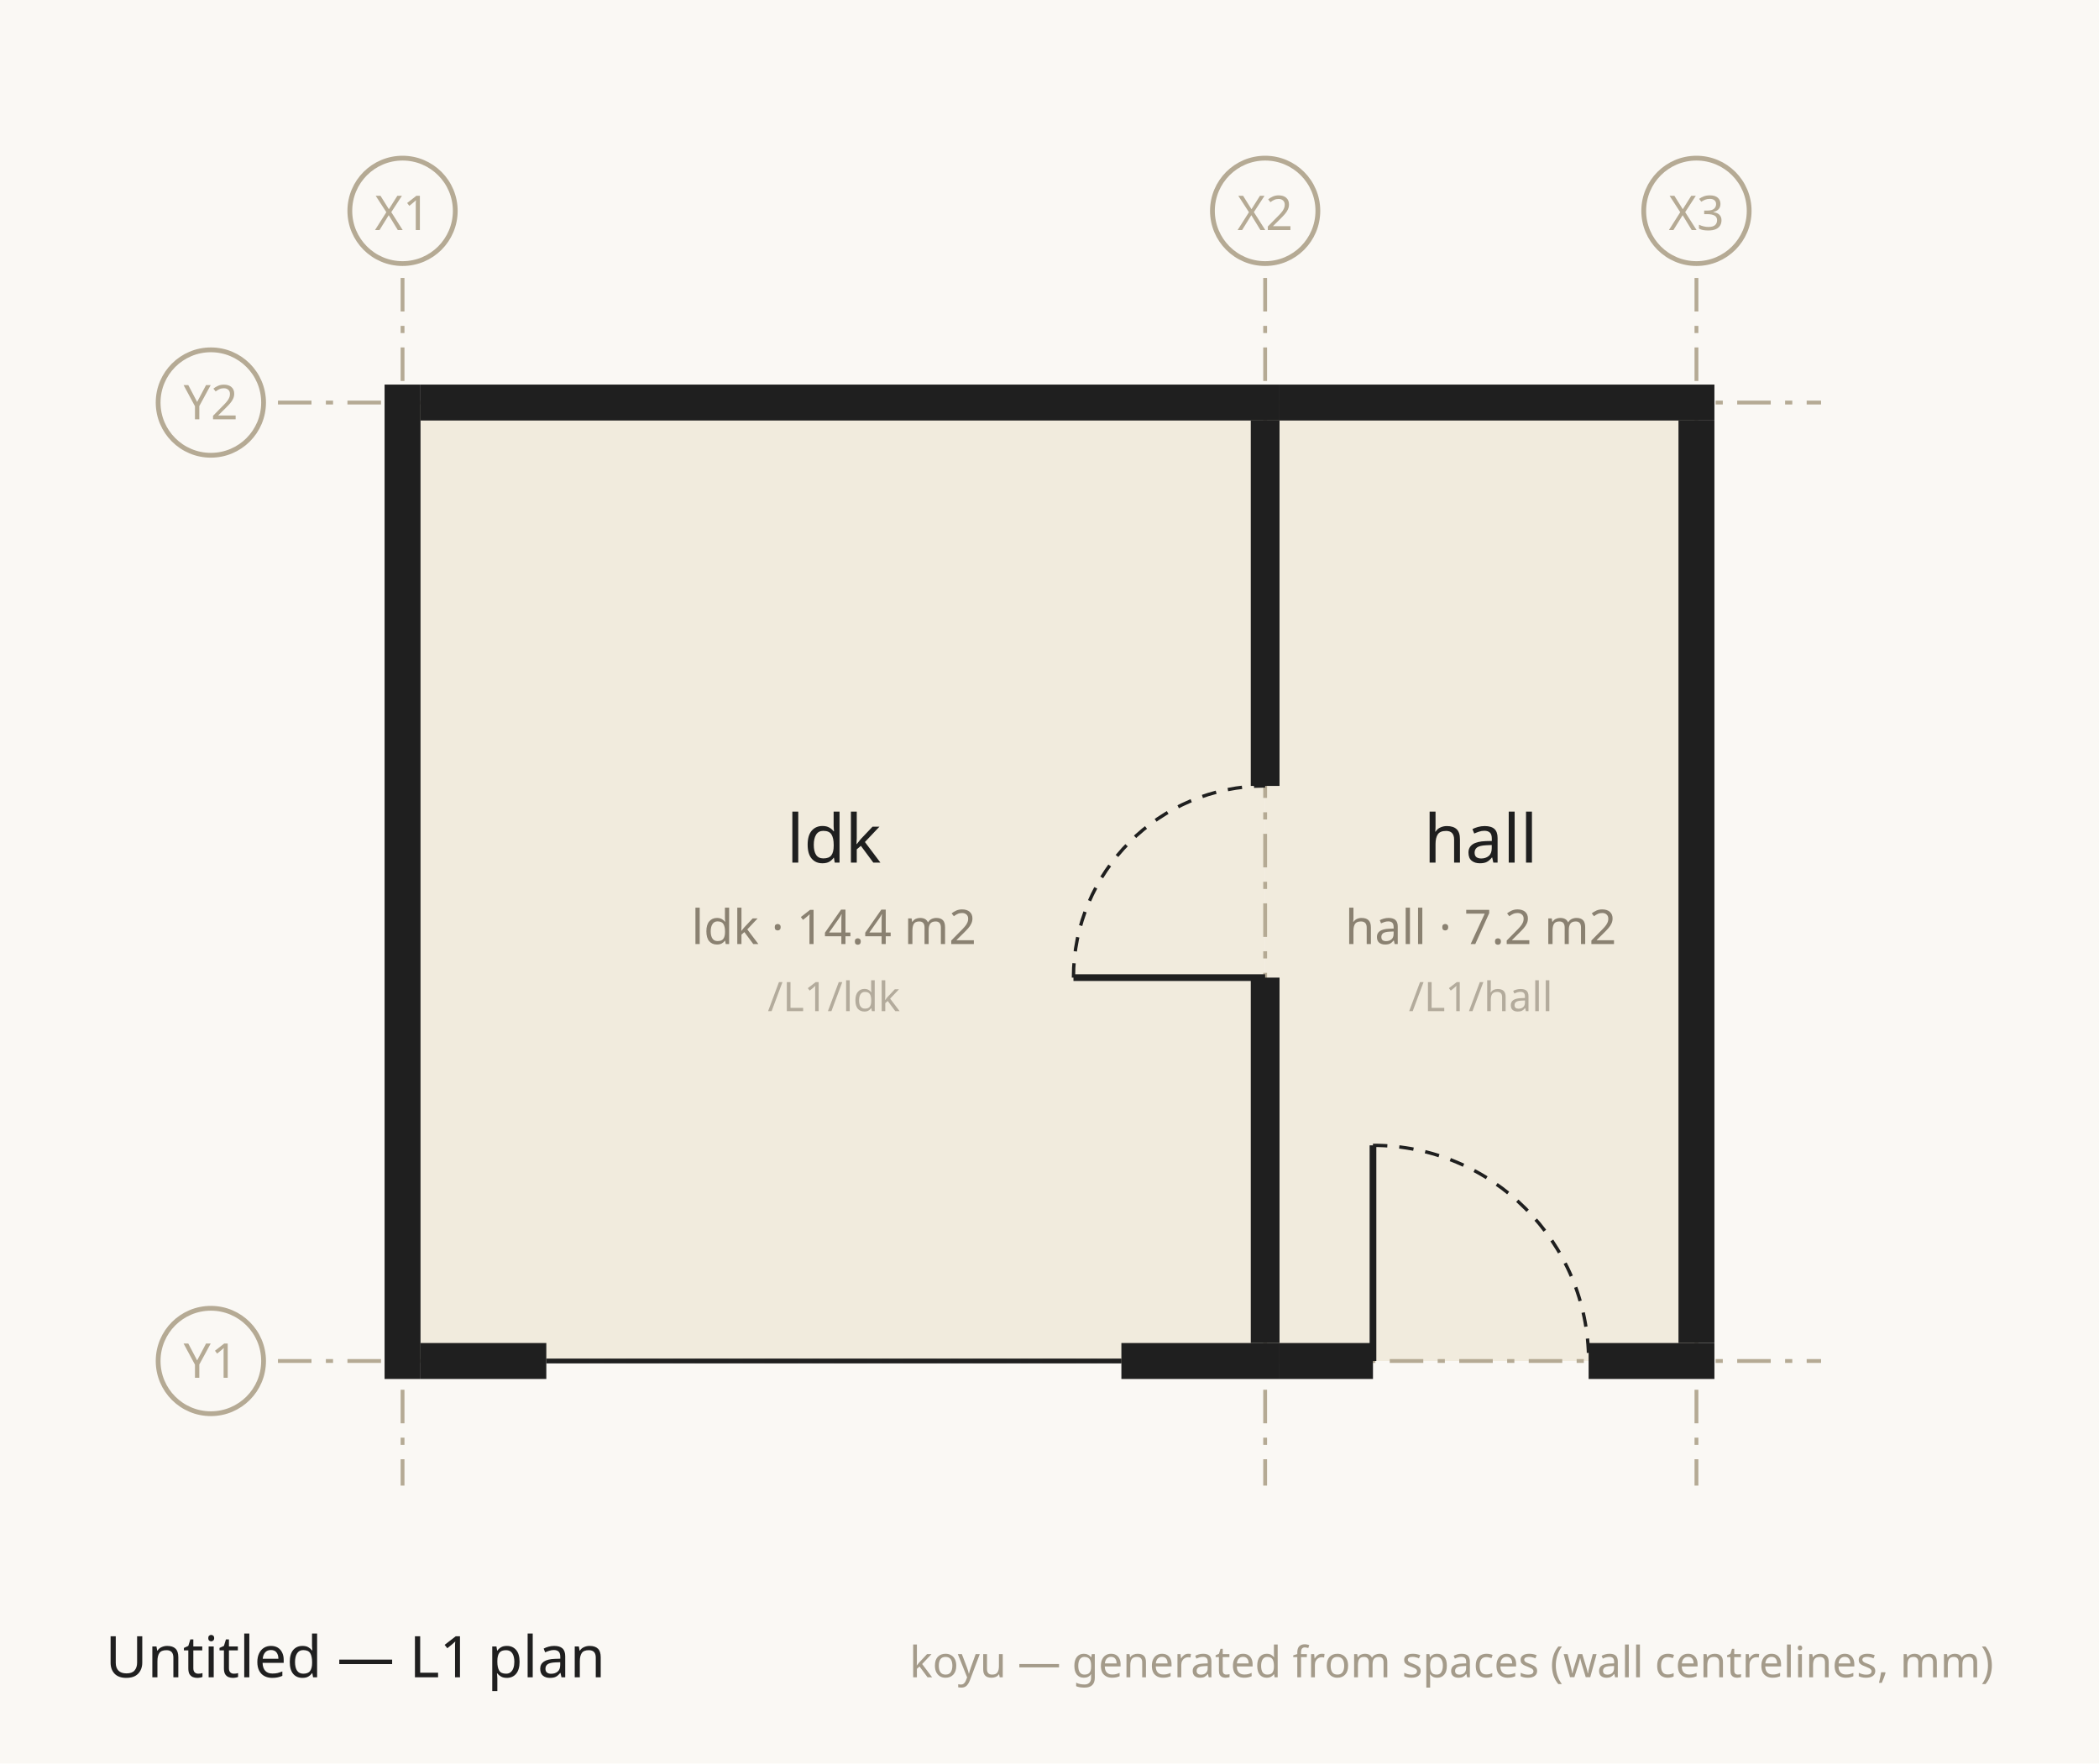
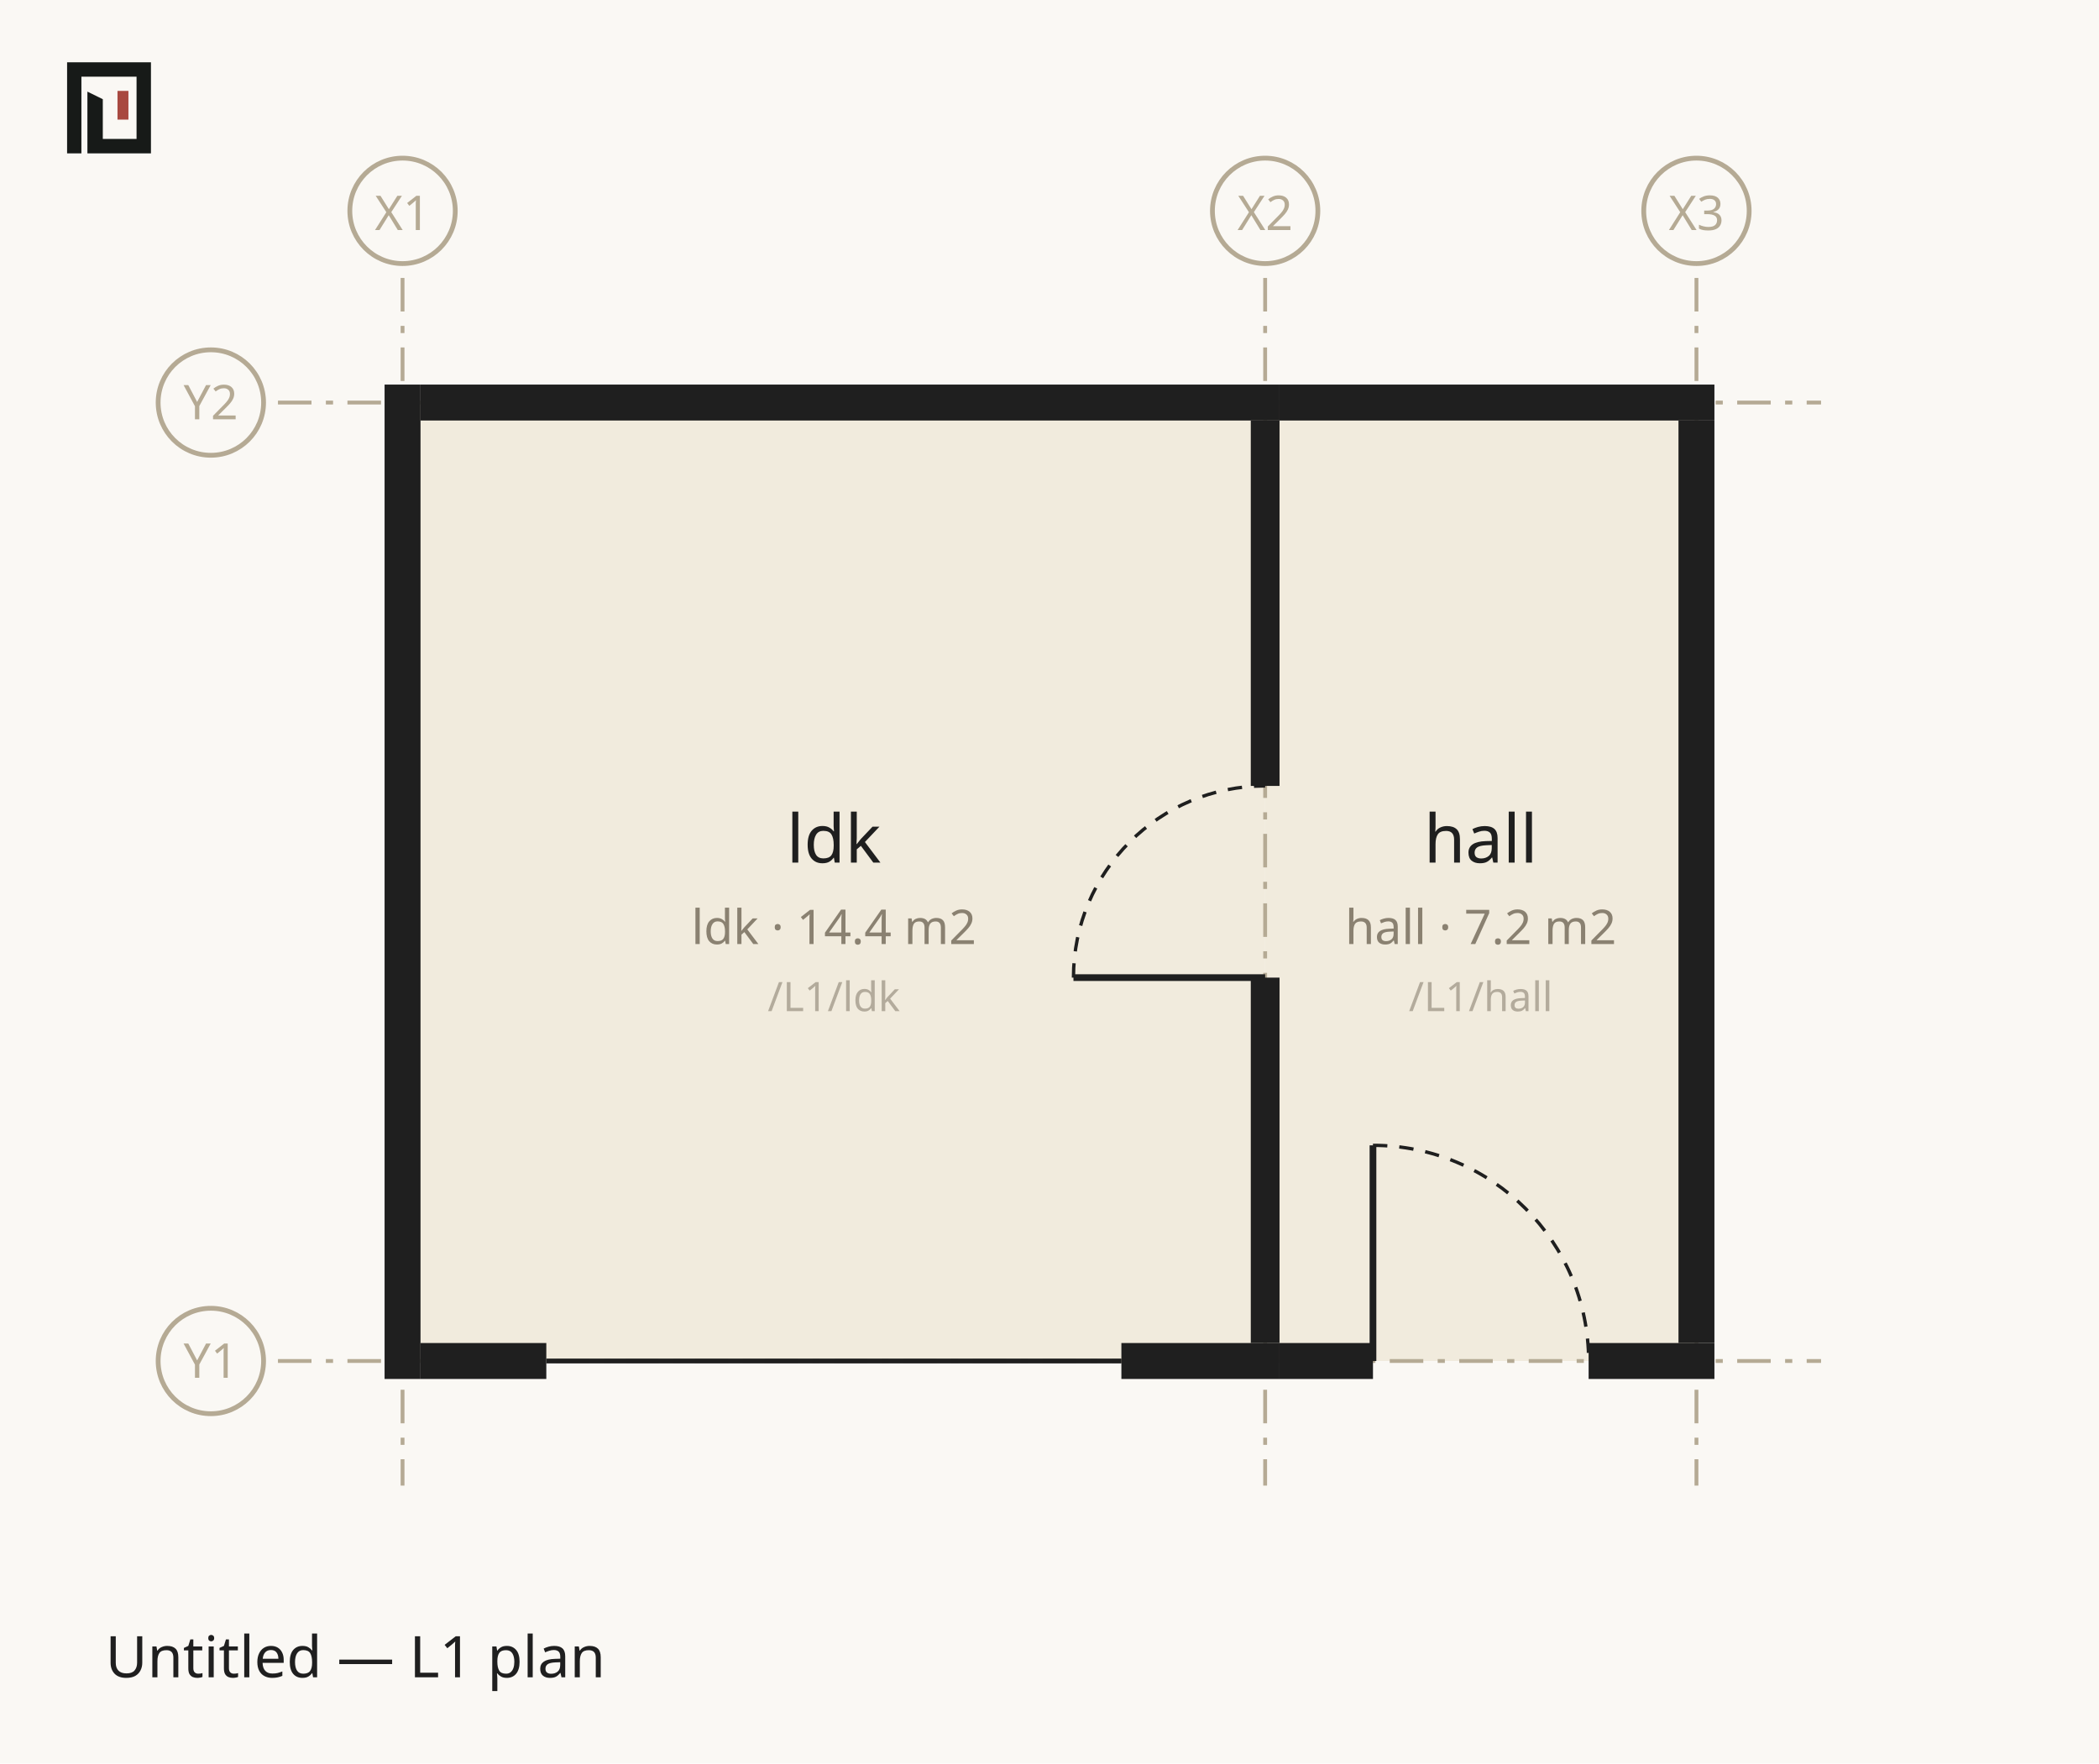
<svg xmlns="http://www.w3.org/2000/svg" width="438" height="368" viewBox="0 0 438 368" font-family="'Hiragino Sans','Noto Sans JP',sans-serif">
  <rect width="438" height="368" fill="#faf8f4" />
+   <g transform="translate(9.11 9.27) scale(0.02179)">
+     <path d="M1027.53 171.361L224.461 171.363L224.392 1043.39L361.454 1043.42L361.567 308.689L889.587 308.679L889.581 904.864L566.4 904.876L566.387 524.585L419.01 452.015L419.047 1043.39L1027.51 1043.43L1027.53 171.361Z" fill="#171A18" />
+     <path d="M707 445.022L811.864 445L811.858 613.697C811.831 648.974 812.209 684.759 811.831 720L707.005 719.933L707 445.022Z" fill="#A84940" />
+   </g>
  <path d="M 264 284 L 354 284 L 354 84 L 264 84 Z" fill="#f1ebdd" />
  <path d="M 84 284 L 264 284 L 264 84 L 84 84 Z" fill="#f1ebdd" />
  <line x1="84" y1="58" x2="84" y2="310" stroke="#b5aa94" stroke-width="0.8" stroke-dasharray="7 3 1.5 3" />
  <circle cx="84" cy="44" r="11" fill="none" stroke="#b5aa94" stroke-width="1" />
  <text x="84" y="48" text-anchor="middle" font-size="10" fill="#b5aa94">X1</text>
  <line x1="264" y1="58" x2="264" y2="310" stroke="#b5aa94" stroke-width="0.8" stroke-dasharray="7 3 1.5 3" />
  <circle cx="264" cy="44" r="11" fill="none" stroke="#b5aa94" stroke-width="1" />
  <text x="264" y="48" text-anchor="middle" font-size="10" fill="#b5aa94">X2</text>
  <line x1="354" y1="58" x2="354" y2="310" stroke="#b5aa94" stroke-width="0.8" stroke-dasharray="7 3 1.5 3" />
  <circle cx="354" cy="44" r="11" fill="none" stroke="#b5aa94" stroke-width="1" />
  <text x="354" y="48" text-anchor="middle" font-size="10" fill="#b5aa94">X3</text>
  <line x1="58" y1="284" x2="380" y2="284" stroke="#b5aa94" stroke-width="0.8" stroke-dasharray="7 3 1.5 3" />
  <circle cx="44" cy="284" r="11" fill="none" stroke="#b5aa94" stroke-width="1" />
  <text x="44" y="287.5" text-anchor="middle" font-size="10" fill="#b5aa94">Y1</text>
  <line x1="58" y1="84" x2="380" y2="84" stroke="#b5aa94" stroke-width="0.8" stroke-dasharray="7 3 1.5 3" />
  <circle cx="44" cy="84" r="11" fill="none" stroke="#b5aa94" stroke-width="1" />
  <text x="44" y="87.5" text-anchor="middle" font-size="10" fill="#b5aa94">Y2</text>
  <path d="M 261 280.25 L 261 204 L 267 204 L 267 280.25 Z" fill="#1f1f1f" />
  <path d="M 261 164 L 261 87.75 L 267 87.75 L 267 164 Z" fill="#1f1f1f" />
  <path d="M 267 280.25 L 286.5 280.25 L 286.5 287.75 L 267 287.75 Z" fill="#1f1f1f" />
  <path d="M 331.5 280.25 L 357.75 280.25 L 357.75 287.75 L 331.5 287.75 Z" fill="#1f1f1f" />
  <path d="M 350.25 280.25 L 350.25 87.75 L 357.75 87.75 L 357.75 280.25 Z" fill="#1f1f1f" />
  <path d="M 267 80.25 L 357.75 80.25 L 357.75 87.75 L 267 87.75 Z" fill="#1f1f1f" />
  <path d="M 87.75 280.25 L 114 280.25 L 114 287.75 L 87.75 287.75 Z" fill="#1f1f1f" />
  <path d="M 234 280.25 L 267 280.25 L 267 287.75 L 234 287.75 Z" fill="#1f1f1f" />
  <path d="M 87.75 80.25 L 267 80.25 L 267 87.75 L 87.75 87.75 Z" fill="#1f1f1f" />
  <path d="M 80.25 287.75 L 80.25 80.25 L 87.75 80.25 L 87.75 287.75 Z" fill="#1f1f1f" />
  <line x1="264" y1="204" x2="224" y2="204" stroke="#1f1f1f" stroke-width="1.4" />
  <path d="M 224 204 A 40 40 0 0 1 264 164" fill="none" stroke="#1f1f1f" stroke-width="0.7" stroke-dasharray="3 2.5" />
  <line x1="286.5" y1="284" x2="286.5" y2="239" stroke="#1f1f1f" stroke-width="1.4" />
  <path d="M 286.5 239 A 45 45 0 0 1 331.5 284" fill="none" stroke="#1f1f1f" stroke-width="0.7" stroke-dasharray="3 2.5" />
  <line x1="114" y1="284" x2="234" y2="284" stroke="#1f1f1f" stroke-width="1" />
  <text x="309" y="180" text-anchor="middle" font-size="14" fill="#1f1f1f">hall</text>
  <text x="309" y="197" text-anchor="middle" font-size="10" fill="#8a8171">hall · 7.2 m2</text>
  <text x="309" y="211" text-anchor="middle" font-size="8.5" fill="#b3ab9c">/L1/hall</text>
  <text x="174" y="180" text-anchor="middle" font-size="14" fill="#1f1f1f">ldk</text>
  <text x="174" y="197" text-anchor="middle" font-size="10" fill="#8a8171">ldk · 14.4 m2</text>
  <text x="174" y="211" text-anchor="middle" font-size="8.5" fill="#b3ab9c">/L1/ldk</text>
  <text x="22" y="350" font-size="12" fill="#1f1f1f">Untitled — L1 plan</text>
-   <text x="416" y="350" text-anchor="end" font-size="9" fill="#a49b8a">koyu — generated from spaces (wall centrelines, mm)</text>
</svg>
